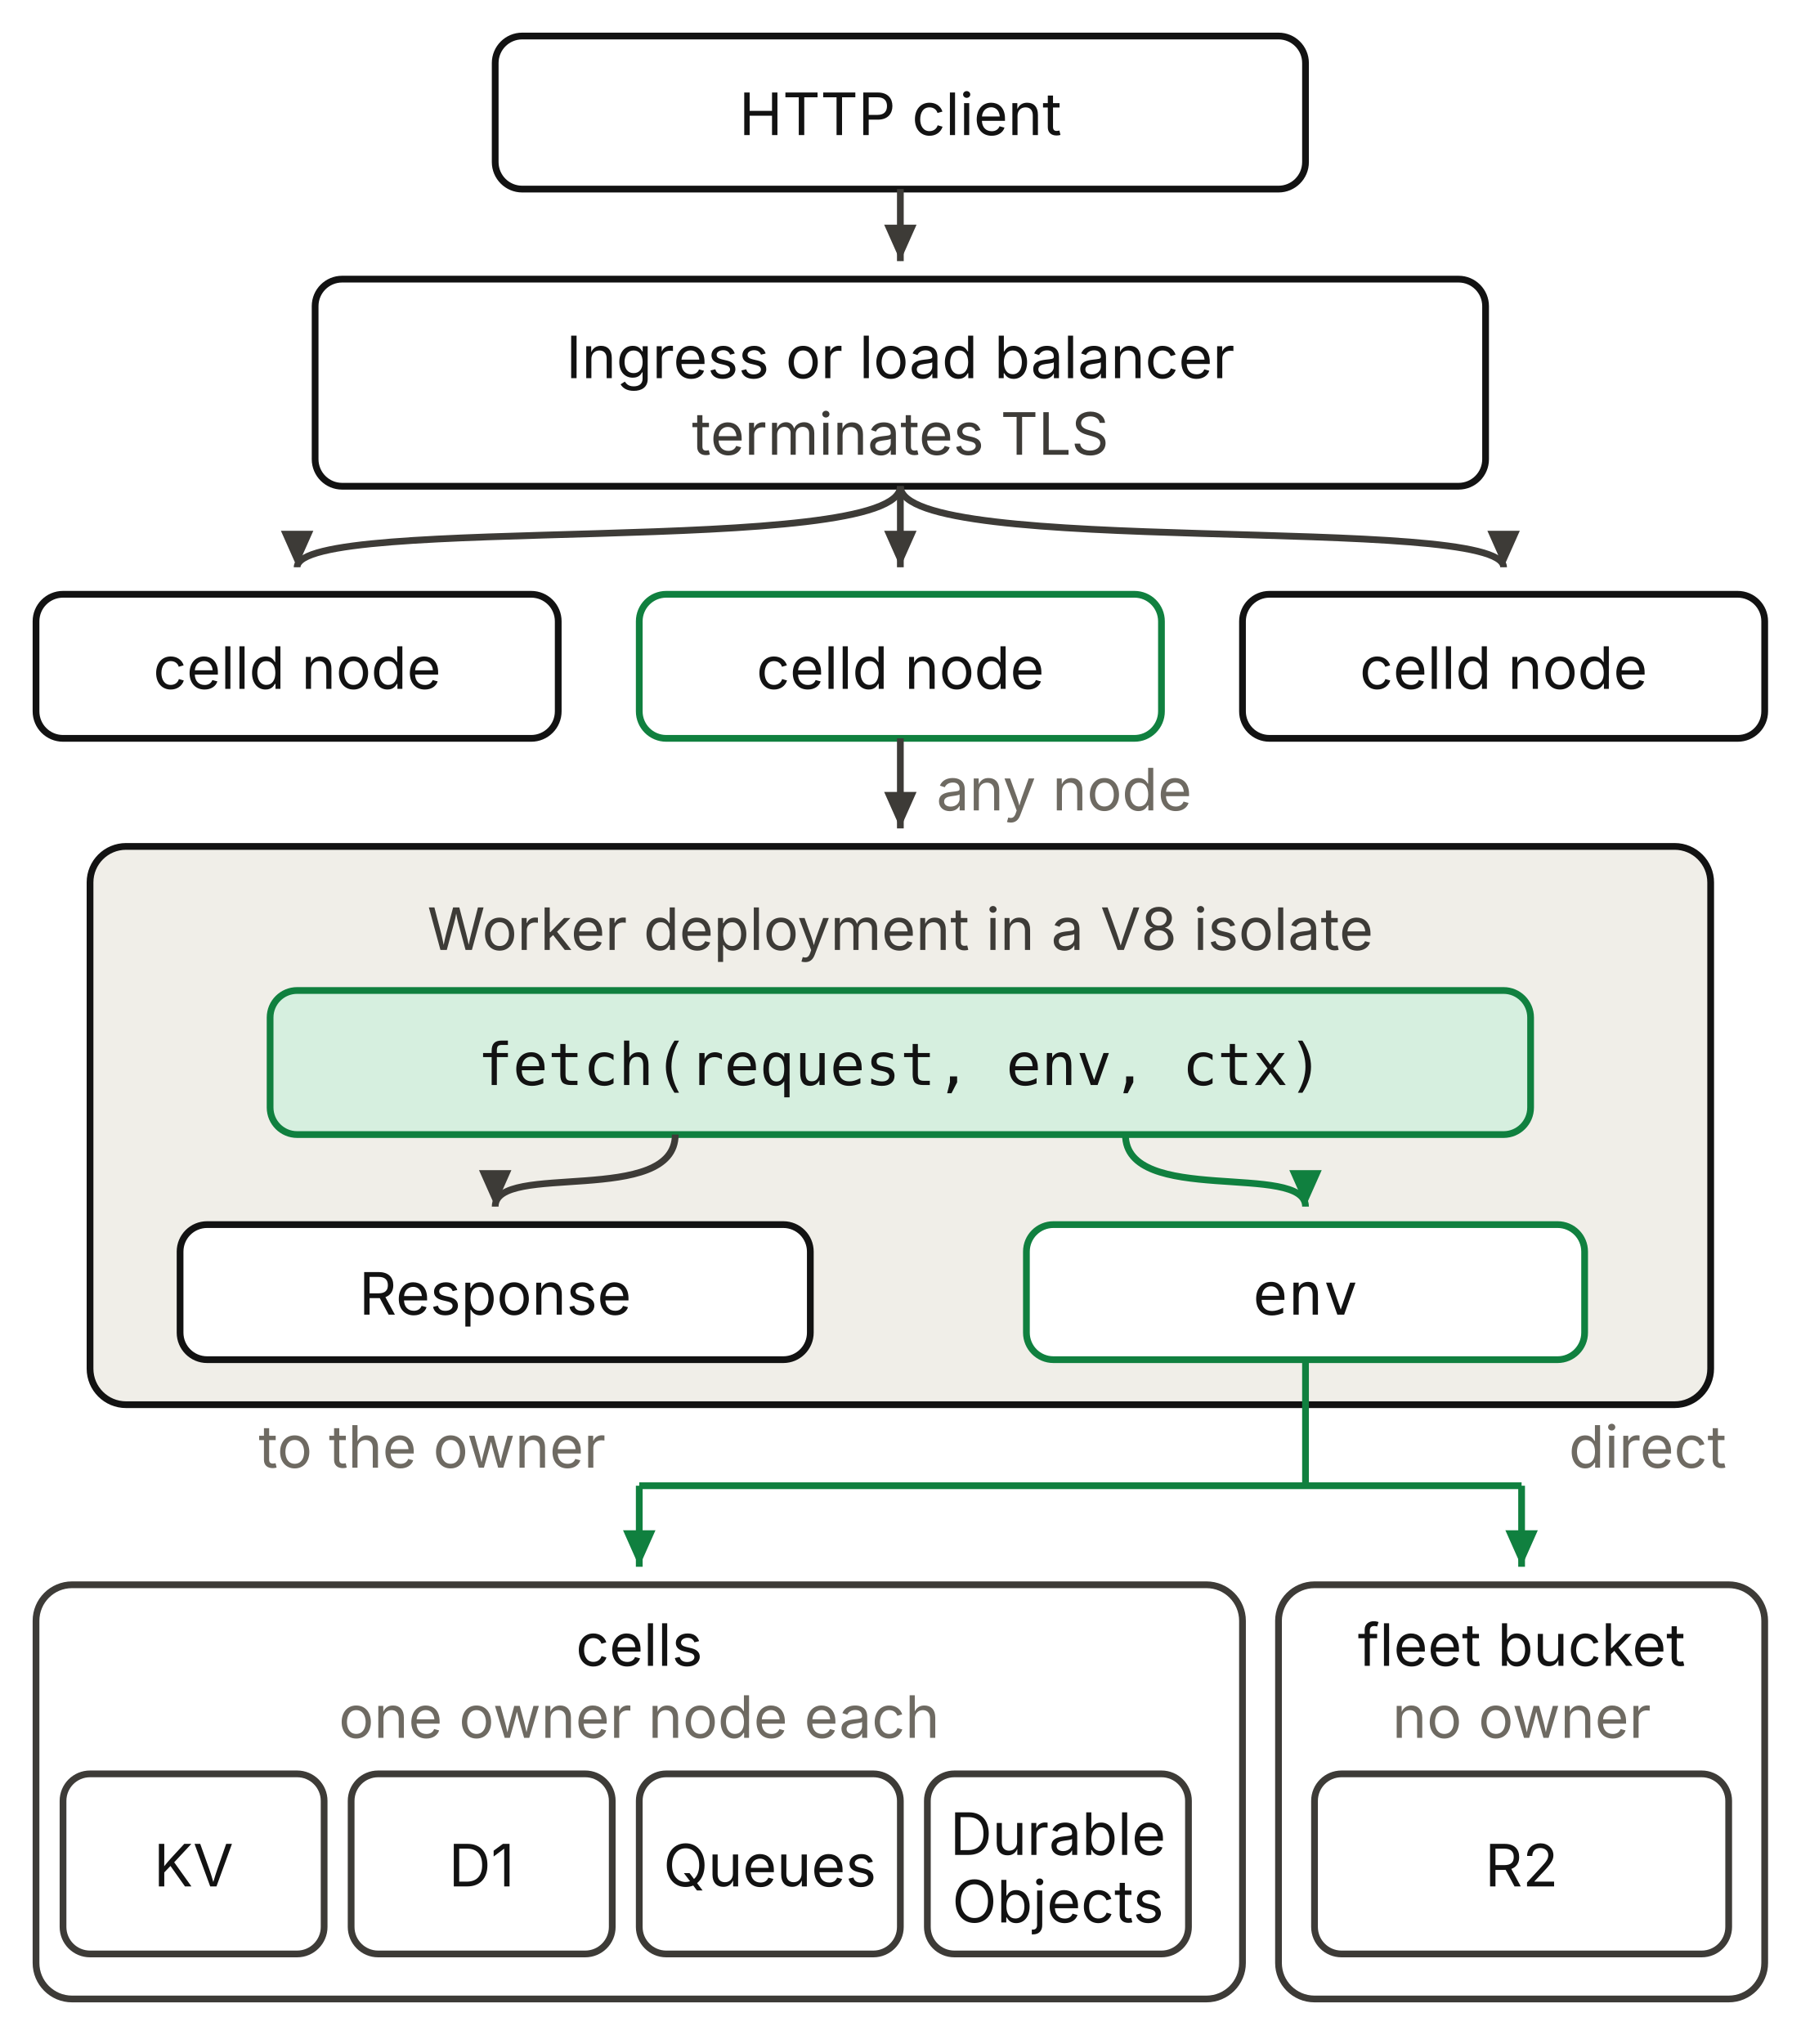
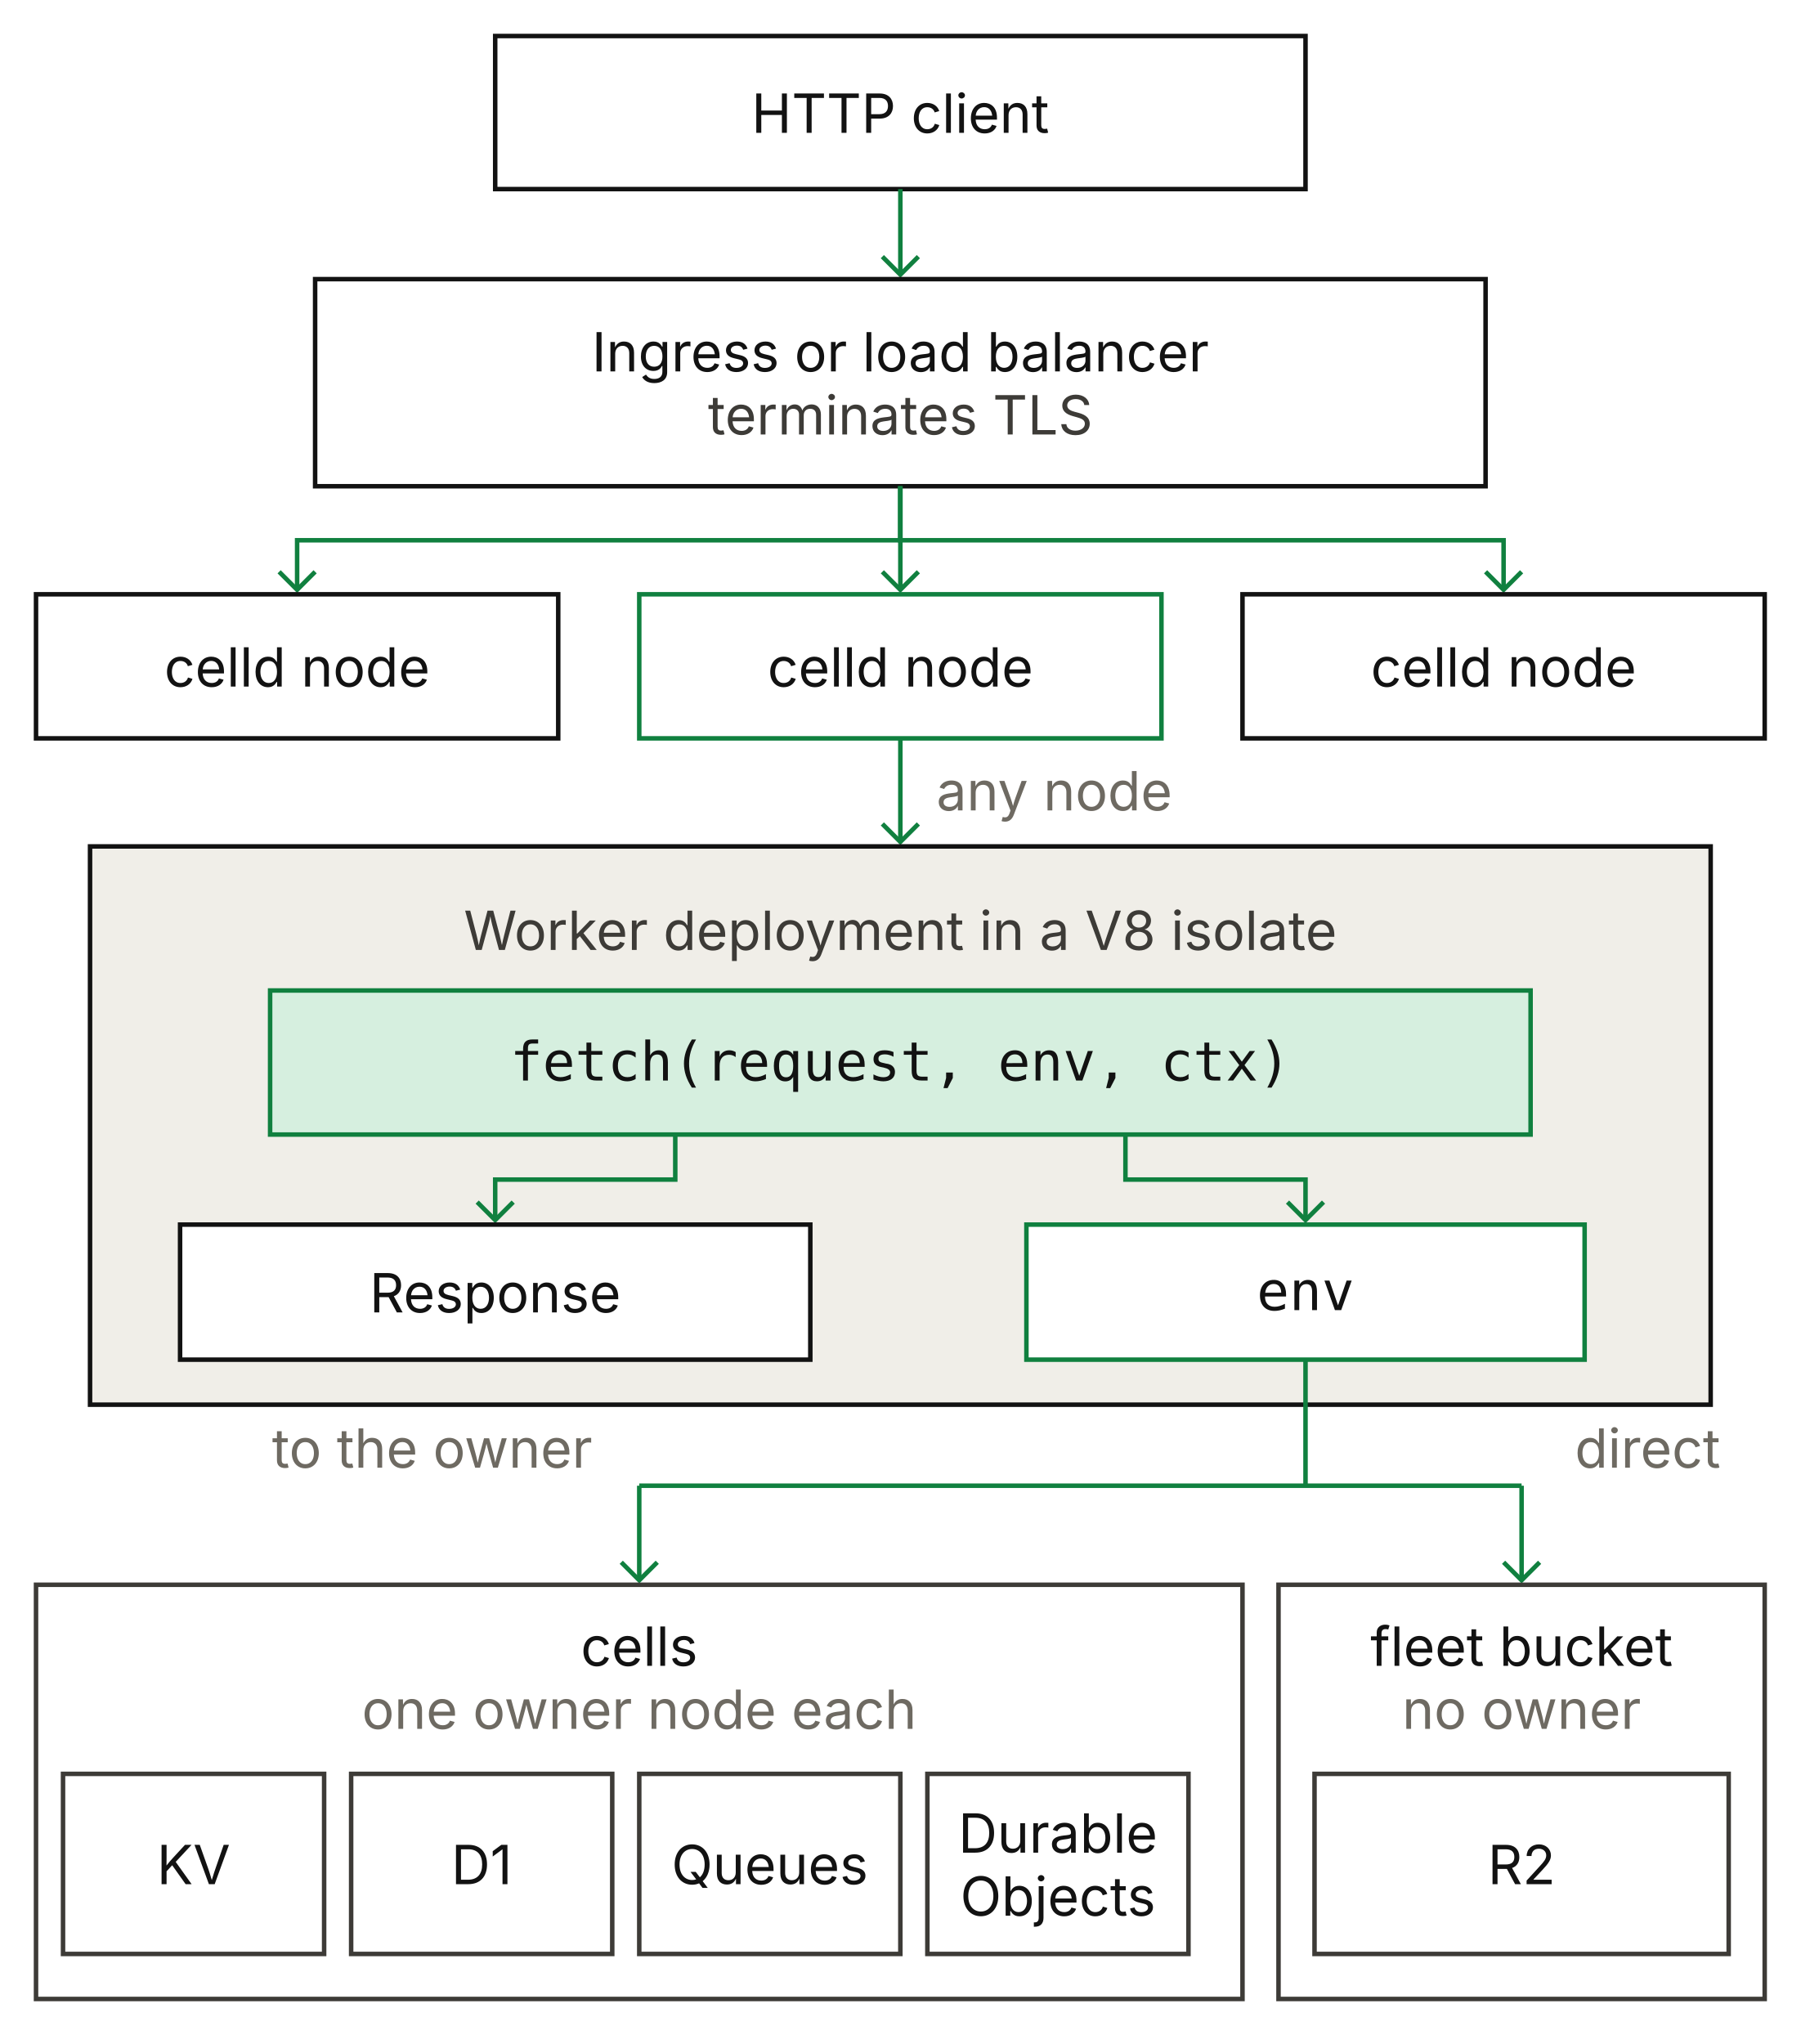
<svg xmlns="http://www.w3.org/2000/svg" viewBox="0 0 400 454" role="img" aria-labelledby="workersFlowTitle workersFlowDesc">
  <style>
    /* GitHub renders this file as an image, so the diagram carries literal
       colours here. The site rules in landing/src/style.css are more specific,
       so the documentation theme tokens win there. SVG paints text black by
       default, and a class that sets only `color` never reaches the fill, so
       every label sets fill="currentColor" as well. */
    svg { font-family: ui-sans-serif, system-ui, -apple-system, sans-serif; }
-     text { font-size: 13px; fill: currentColor; }
+     text { font-size: 12px; fill: currentColor; }
    .mono { font-family: ui-monospace, SFMono-Regular, Menlo, monospace; }
    .d-ink { color: #121212; }
    .d-soft { color: #3d3b37; }
    .d-faint { color: #6e6a62; }
    .d-acc { color: #10803f; }
    .d-panel { color: #ffffff; }
    .d-sunk { color: #f0eee8; }
    .d-tint { color: #d6efdf; }
    @media (prefers-color-scheme: dark) {
      .d-ink { color: #efede7; }
      .d-soft { color: #c9c6be; }
      .d-faint { color: #928e85; }
      .d-acc { color: #3fc472; }
      .d-panel { color: #1a1a19; }
      .d-sunk { color: #232321; }
      .d-tint { color: #10301d; }
    }
  </style>
  <defs>
-     <marker id="wf-arrow" viewBox="0 0 10 10" refX="9" refY="5" markerWidth="6" markerHeight="6" orient="auto-start-reverse">
-       <path class="d-soft" d="M0,1 L9,5 L0,9 z" fill="currentColor" />
+     <marker id="wf-arrow" viewBox="0 0 10 10" refX="5" refY="5" markerWidth="10" markerHeight="10" markerUnits="userSpaceOnUse" orient="auto-start-reverse">
+       <path class="d-acc" fill="none" stroke="currentColor" stroke-width="1" d="M1 1 L5 5 L1 9" />
    </marker>
-     <marker id="wf-arrow-acc" viewBox="0 0 10 10" refX="9" refY="5" markerWidth="6" markerHeight="6" orient="auto-start-reverse">
-       <path class="d-acc" d="M0,1 L9,5 L0,9 z" fill="currentColor" />
+     <marker id="wf-arrow-acc" viewBox="0 0 10 10" refX="5" refY="5" markerWidth="10" markerHeight="10" markerUnits="userSpaceOnUse" orient="auto-start-reverse">
+       <path class="d-acc" fill="none" stroke="currentColor" stroke-width="1" d="M1 1 L5 5 L1 9" />
    </marker>
  </defs>
-   <rect class="d-panel" x="110" y="8" width="180" height="34" rx="6" fill="currentColor" />
-   <rect class="d-ink" x="110" y="8" width="180" height="34" rx="6" fill="none" stroke="currentColor" stroke-width="1.5" />
-   <text class="d-ink" x="200" y="30" fill="currentColor" text-anchor="middle">HTTP client</text>
-   <path class="d-soft" d="M200,42 V58" fill="none" stroke="currentColor" stroke-width="1.5" marker-end="url(#wf-arrow)" />
-   <rect class="d-panel" x="70" y="62" width="260" height="46" rx="6" fill="currentColor" />
-   <rect class="d-ink" x="70" y="62" width="260" height="46" rx="6" fill="none" stroke="currentColor" stroke-width="1.5" />
-   <text class="d-ink" x="200" y="84" fill="currentColor" text-anchor="middle">Ingress or load balancer</text>
-   <text class="d-soft" x="200" y="101" fill="currentColor" text-anchor="middle">terminates TLS</text>
-   <path class="d-soft" d="M200,108 C200,124 66,114 66,126" fill="none" stroke="currentColor" stroke-width="1.5" marker-end="url(#wf-arrow)" />
-   <path class="d-soft" d="M200,108 V126" fill="none" stroke="currentColor" stroke-width="1.5" marker-end="url(#wf-arrow)" />
-   <path class="d-soft" d="M200,108 C200,124 334,114 334,126" fill="none" stroke="currentColor" stroke-width="1.5" marker-end="url(#wf-arrow)" />
-   <rect class="d-ink" x="8" y="132" width="116" height="32" rx="6" fill="none" stroke="currentColor" stroke-width="1.5" />
-   <text class="d-ink" x="66" y="153" fill="currentColor" text-anchor="middle">celld node</text>
-   <rect class="d-acc" x="142" y="132" width="116" height="32" rx="6" fill="none" stroke="currentColor" stroke-width="1.5" />
-   <text class="d-ink" x="200" y="153" fill="currentColor" text-anchor="middle">celld node</text>
-   <rect class="d-ink" x="276" y="132" width="116" height="32" rx="6" fill="none" stroke="currentColor" stroke-width="1.5" />
-   <text class="d-ink" x="334" y="153" fill="currentColor" text-anchor="middle">celld node</text>
-   <path class="d-soft" d="M200,164 V184" fill="none" stroke="currentColor" stroke-width="1.5" marker-end="url(#wf-arrow)" />
+   <rect class="d-panel" x="110" y="8" width="180" height="34" fill="currentColor" />
+   <rect class="d-ink" x="110" y="8" width="180" height="34" fill="none" stroke="currentColor" stroke-width="1" />
+   <text class="d-ink" x="200" y="29.5" fill="currentColor" text-anchor="middle">HTTP client</text>
+   <path class="d-acc" d="M200,42 V61" fill="none" stroke="currentColor" stroke-width="1" marker-end="url(#wf-arrow)" />
+   <rect class="d-panel" x="70" y="62" width="260" height="46" fill="currentColor" />
+   <rect class="d-ink" x="70" y="62" width="260" height="46" fill="none" stroke="currentColor" stroke-width="1" />
+   <text class="d-ink" x="200" y="82.5" fill="currentColor" text-anchor="middle">Ingress or load balancer</text>
+   <text class="d-soft" x="200" y="96.5" fill="currentColor" text-anchor="middle">terminates TLS</text>
+   <path class="d-acc" d="M200 108 V120 H66 V131" fill="none" stroke="currentColor" stroke-width="1" marker-end="url(#wf-arrow)" />
+   <path class="d-acc" d="M200,108 V131" fill="none" stroke="currentColor" stroke-width="1" marker-end="url(#wf-arrow)" />
+   <path class="d-acc" d="M200 108 V120 H334 V131" fill="none" stroke="currentColor" stroke-width="1" marker-end="url(#wf-arrow)" />
+   <rect class="d-ink" x="8" y="132" width="116" height="32" fill="none" stroke="currentColor" stroke-width="1" />
+   <text class="d-ink" x="66" y="152.5" fill="currentColor" text-anchor="middle">celld node</text>
+   <rect class="d-acc" x="142" y="132" width="116" height="32" fill="none" stroke="currentColor" stroke-width="1" />
+   <text class="d-ink" x="200" y="152.5" fill="currentColor" text-anchor="middle">celld node</text>
+   <rect class="d-ink" x="276" y="132" width="116" height="32" fill="none" stroke="currentColor" stroke-width="1" />
+   <text class="d-ink" x="334" y="152.5" fill="currentColor" text-anchor="middle">celld node</text>
+   <path class="d-acc" d="M200,164 V187" fill="none" stroke="currentColor" stroke-width="1" marker-end="url(#wf-arrow)" />
  <text class="d-faint" x="208" y="180" fill="currentColor">any node</text>
-   <rect class="d-sunk" x="20" y="188" width="360" height="124" rx="8" fill="currentColor" />
-   <rect class="d-ink" x="20" y="188" width="360" height="124" rx="8" fill="none" stroke="currentColor" stroke-width="1.5" />
+   <rect class="d-sunk" x="20" y="188" width="360" height="124" fill="currentColor" />
+   <rect class="d-ink" x="20" y="188" width="360" height="124" fill="none" stroke="currentColor" stroke-width="1" />
  <text class="d-soft" x="200" y="211" fill="currentColor" text-anchor="middle">Worker deployment in a V8 isolate</text>
-   <rect class="d-tint" x="60" y="220" width="280" height="32" rx="6" fill="currentColor" />
-   <rect class="d-acc" x="60" y="220" width="280" height="32" rx="6" fill="none" stroke="currentColor" stroke-width="1.5" />
-   <text class="d-ink mono" x="200" y="241" fill="currentColor" text-anchor="middle">fetch(request, env, ctx)</text>
-   <path class="d-soft" d="M150,252 C150,268 110,258 110,268" fill="none" stroke="currentColor" stroke-width="1.5" marker-end="url(#wf-arrow)" />
-   <path class="d-acc" d="M250,252 C250,268 290,258 290,268" fill="none" stroke="currentColor" stroke-width="1.5" marker-end="url(#wf-arrow-acc)" />
-   <rect class="d-panel" x="40" y="272" width="140" height="30" rx="6" fill="currentColor" />
-   <rect class="d-ink" x="40" y="272" width="140" height="30" rx="6" fill="none" stroke="currentColor" stroke-width="1.5" />
-   <text class="d-ink" x="110" y="292" fill="currentColor" text-anchor="middle">Response</text>
-   <rect class="d-panel" x="228" y="272" width="124" height="30" rx="6" fill="currentColor" />
-   <rect class="d-acc" x="228" y="272" width="124" height="30" rx="6" fill="none" stroke="currentColor" stroke-width="1.5" />
-   <text class="d-ink mono" x="290" y="292" fill="currentColor" text-anchor="middle">env</text>
-   <path class="d-acc" d="M290,302 V330" fill="none" stroke="currentColor" stroke-width="1.5" />
-   <path class="d-acc" d="M142,330 H338" fill="none" stroke="currentColor" stroke-width="1.5" />
-   <path class="d-acc" d="M142,330 V348" fill="none" stroke="currentColor" stroke-width="1.5" marker-end="url(#wf-arrow-acc)" />
-   <path class="d-acc" d="M338,330 V348" fill="none" stroke="currentColor" stroke-width="1.5" marker-end="url(#wf-arrow-acc)" />
+   <rect class="d-tint" x="60" y="220" width="280" height="32" fill="currentColor" />
+   <rect class="d-acc" x="60" y="220" width="280" height="32" fill="none" stroke="currentColor" stroke-width="1" />
+   <text class="d-ink mono" x="200" y="240" fill="currentColor" text-anchor="middle">fetch(request, env, ctx)</text>
+   <path class="d-acc" d="M150 252 V262 H110 V271" fill="none" stroke="currentColor" stroke-width="1" marker-end="url(#wf-arrow)" />
+   <path class="d-acc" d="M250 252 V262 H290 V271" fill="none" stroke="currentColor" stroke-width="1" marker-end="url(#wf-arrow-acc)" />
+   <rect class="d-panel" x="40" y="272" width="140" height="30" fill="currentColor" />
+   <rect class="d-ink" x="40" y="272" width="140" height="30" fill="none" stroke="currentColor" stroke-width="1" />
+   <text class="d-ink" x="110" y="291.5" fill="currentColor" text-anchor="middle">Response</text>
+   <rect class="d-panel" x="228" y="272" width="124" height="30" fill="currentColor" />
+   <rect class="d-acc" x="228" y="272" width="124" height="30" fill="none" stroke="currentColor" stroke-width="1" />
+   <text class="d-ink mono" x="290" y="291" fill="currentColor" text-anchor="middle">env</text>
+   <path class="d-acc" d="M290,302 V330" fill="none" stroke="currentColor" stroke-width="1" />
+   <path class="d-acc" d="M142,330 H338" fill="none" stroke="currentColor" stroke-width="1" />
+   <path class="d-acc" d="M142,330 V351" fill="none" stroke="currentColor" stroke-width="1" marker-end="url(#wf-arrow-acc)" />
+   <path class="d-acc" d="M338,330 V351" fill="none" stroke="currentColor" stroke-width="1" marker-end="url(#wf-arrow-acc)" />
  <text class="d-faint" x="96" y="326" fill="currentColor" text-anchor="middle">to the owner</text>
  <text class="d-faint" x="366" y="326" fill="currentColor" text-anchor="middle">direct</text>
-   <rect class="d-soft" x="8" y="352" width="268" height="92" rx="8" fill="none" stroke="currentColor" stroke-width="1.5" />
+   <rect class="d-soft" x="8" y="352" width="268" height="92" fill="none" stroke="currentColor" stroke-width="1" />
  <text class="d-ink" x="142" y="370" fill="currentColor" text-anchor="middle">cells</text>
-   <text class="d-faint" x="142" y="386" fill="currentColor" text-anchor="middle">one owner node each</text>
-   <rect class="d-soft" x="14" y="394" width="58" height="40" rx="6" fill="none" stroke="currentColor" stroke-width="1.5" />
-   <text class="d-ink" x="43" y="419" fill="currentColor" text-anchor="middle">KV</text>
-   <rect class="d-soft" x="78" y="394" width="58" height="40" rx="6" fill="none" stroke="currentColor" stroke-width="1.5" />
-   <text class="d-ink" x="107" y="419" fill="currentColor" text-anchor="middle">D1</text>
-   <rect class="d-soft" x="142" y="394" width="58" height="40" rx="6" fill="none" stroke="currentColor" stroke-width="1.5" />
-   <text class="d-ink" x="171" y="419" fill="currentColor" text-anchor="middle">Queues</text>
-   <rect class="d-soft" x="206" y="394" width="58" height="40" rx="6" fill="none" stroke="currentColor" stroke-width="1.5" />
-   <text class="d-ink" x="235" y="412" fill="currentColor" text-anchor="middle">Durable</text>
-   <text class="d-ink" x="235" y="427" fill="currentColor" text-anchor="middle">Objects</text>
-   <rect class="d-soft" x="284" y="352" width="108" height="92" rx="8" fill="none" stroke="currentColor" stroke-width="1.5" />
+   <text class="d-faint" x="142" y="384" fill="currentColor" text-anchor="middle">one owner node each</text>
+   <rect class="d-soft" x="14" y="394" width="58" height="40" fill="none" stroke="currentColor" stroke-width="1" />
+   <text class="d-ink" x="43" y="418.5" fill="currentColor" text-anchor="middle">KV</text>
+   <rect class="d-soft" x="78" y="394" width="58" height="40" fill="none" stroke="currentColor" stroke-width="1" />
+   <text class="d-ink" x="107" y="418.5" fill="currentColor" text-anchor="middle">D1</text>
+   <rect class="d-soft" x="142" y="394" width="58" height="40" fill="none" stroke="currentColor" stroke-width="1" />
+   <text class="d-ink" x="171" y="418.5" fill="currentColor" text-anchor="middle">Queues</text>
+   <rect class="d-soft" x="206" y="394" width="58" height="40" fill="none" stroke="currentColor" stroke-width="1" />
+   <text class="d-ink" x="235" y="411.5" fill="currentColor" text-anchor="middle">Durable</text>
+   <text class="d-ink" x="235" y="425.5" fill="currentColor" text-anchor="middle">Objects</text>
+   <rect class="d-soft" x="284" y="352" width="108" height="92" fill="none" stroke="currentColor" stroke-width="1" />
  <text class="d-ink" x="338" y="370" fill="currentColor" text-anchor="middle">fleet bucket</text>
-   <text class="d-faint" x="338" y="386" fill="currentColor" text-anchor="middle">no owner</text>
-   <rect class="d-soft" x="292" y="394" width="92" height="40" rx="6" fill="none" stroke="currentColor" stroke-width="1.5" />
-   <text class="d-ink" x="338" y="419" fill="currentColor" text-anchor="middle">R2</text>
+   <text class="d-faint" x="338" y="384" fill="currentColor" text-anchor="middle">no owner</text>
+   <rect class="d-soft" x="292" y="394" width="92" height="40" fill="none" stroke="currentColor" stroke-width="1" />
+   <text class="d-ink" x="338" y="418.5" fill="currentColor" text-anchor="middle">R2</text>
</svg>
